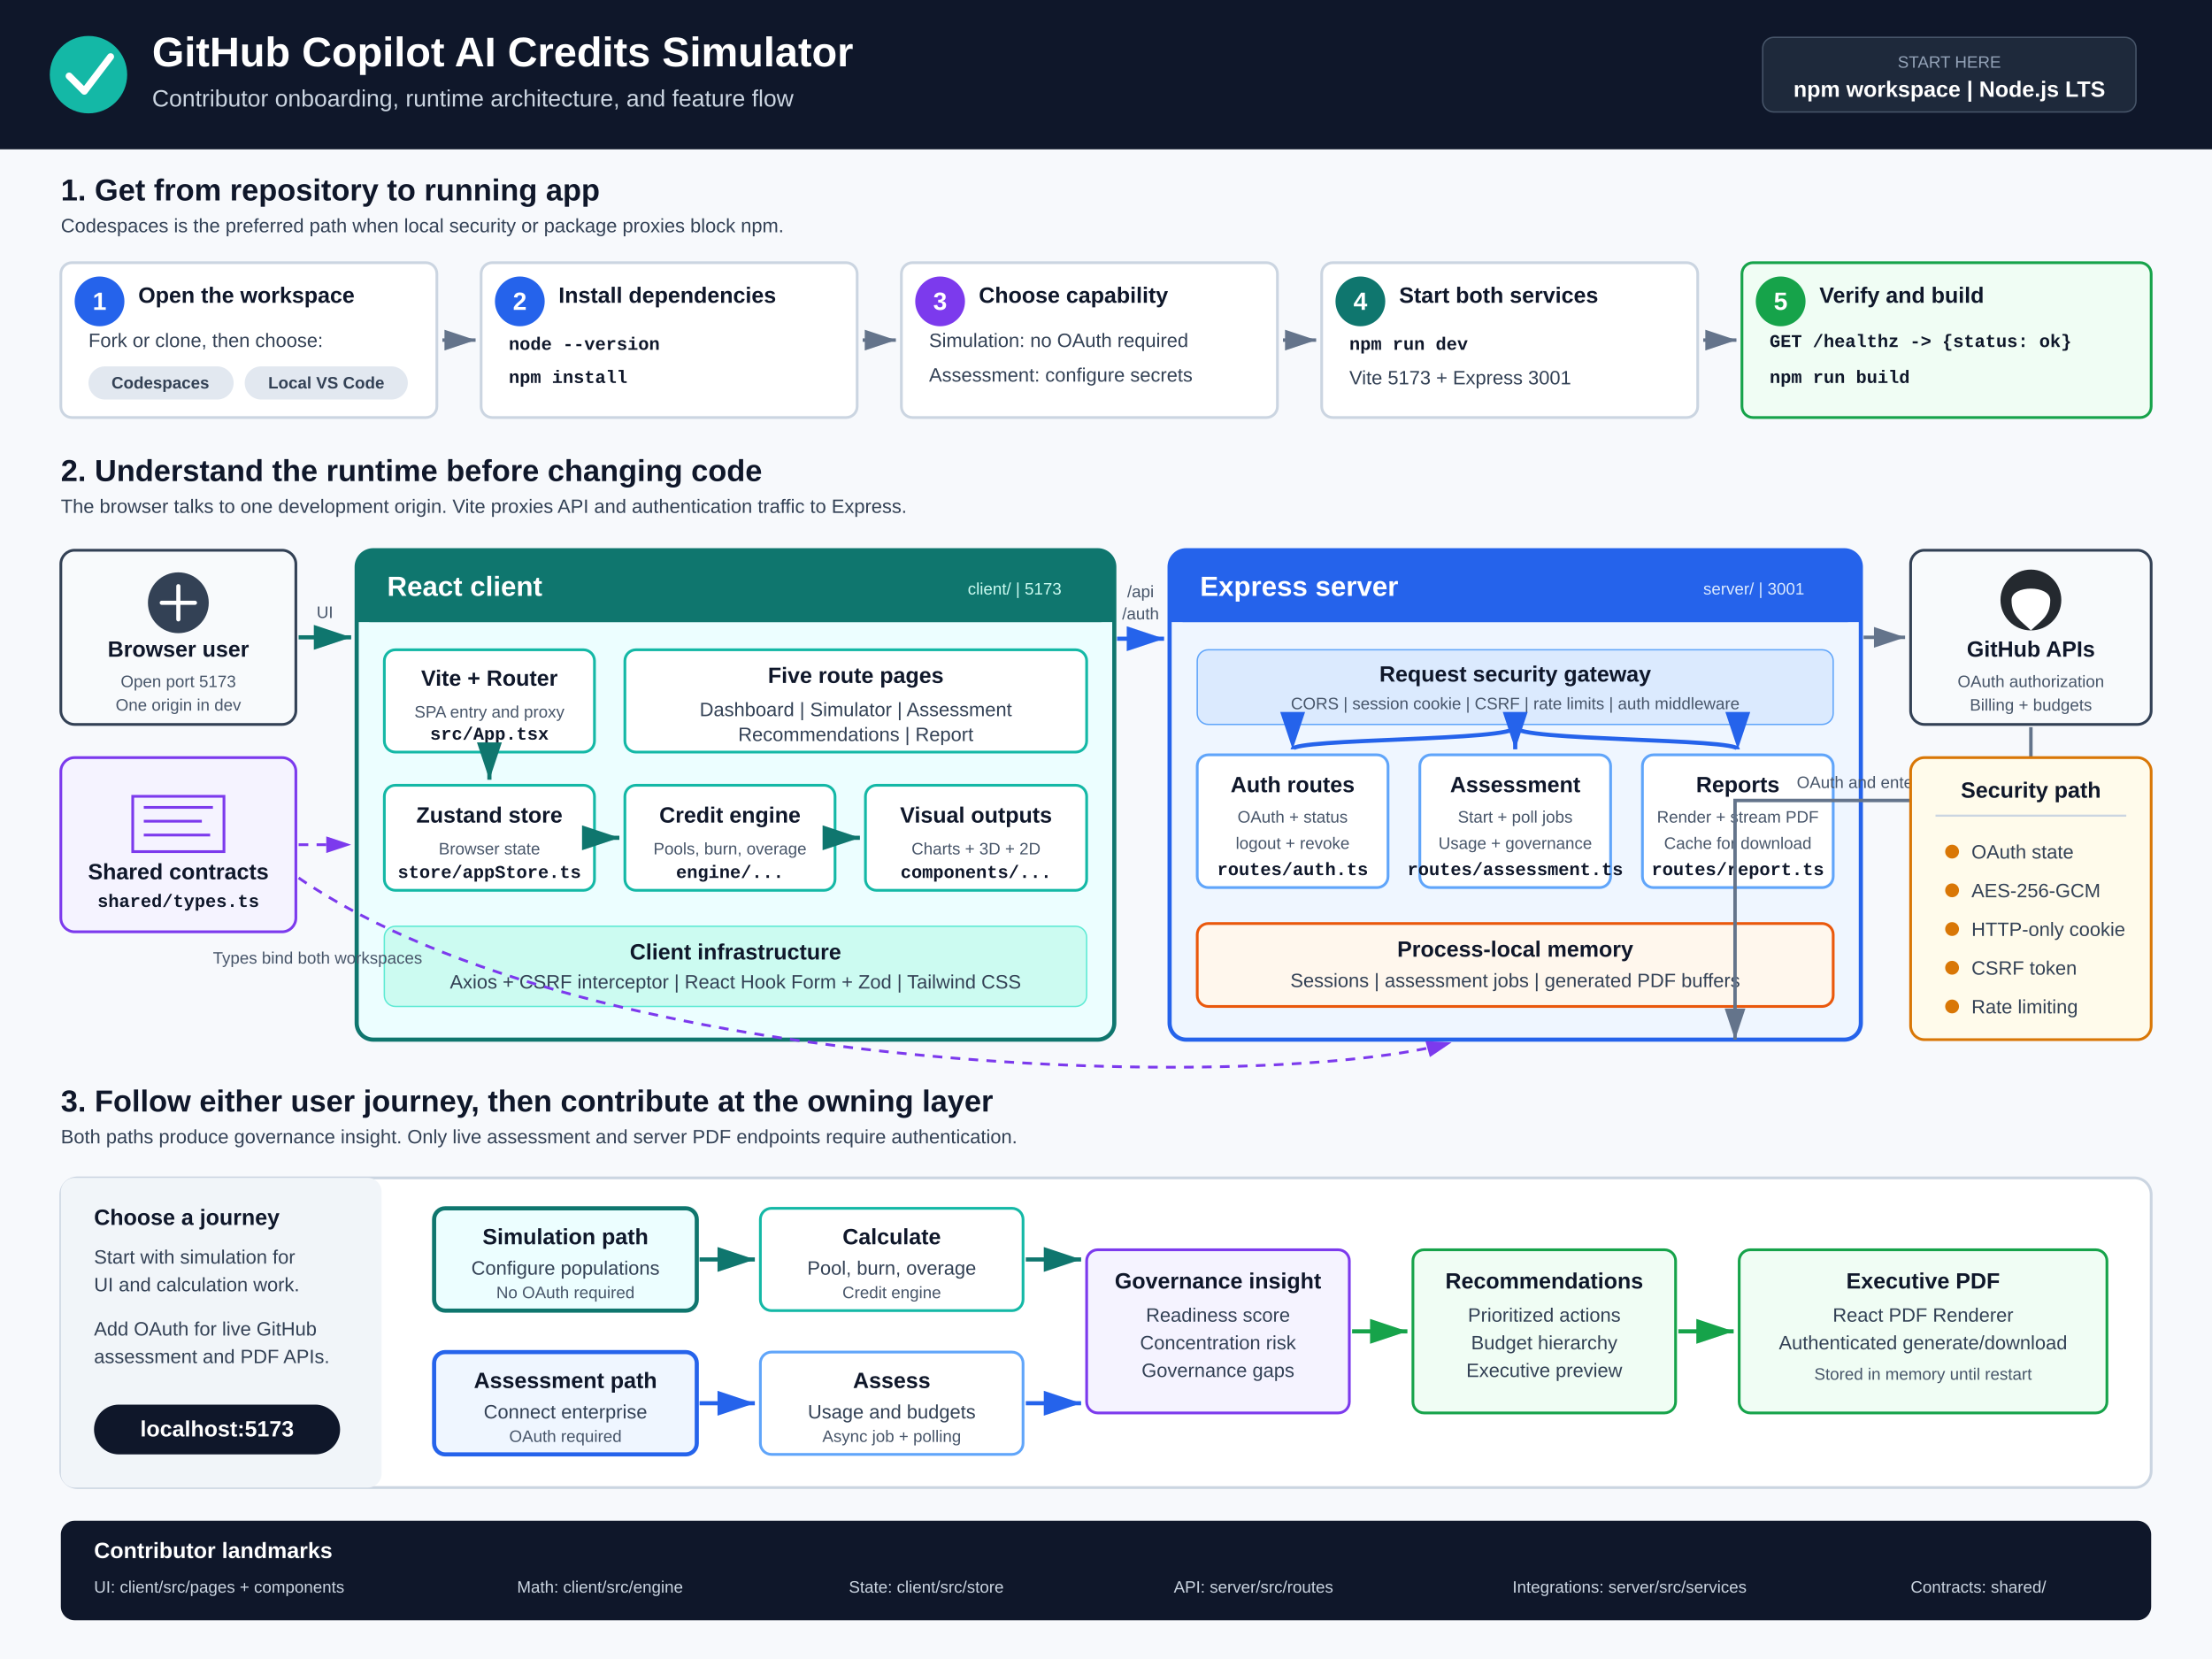
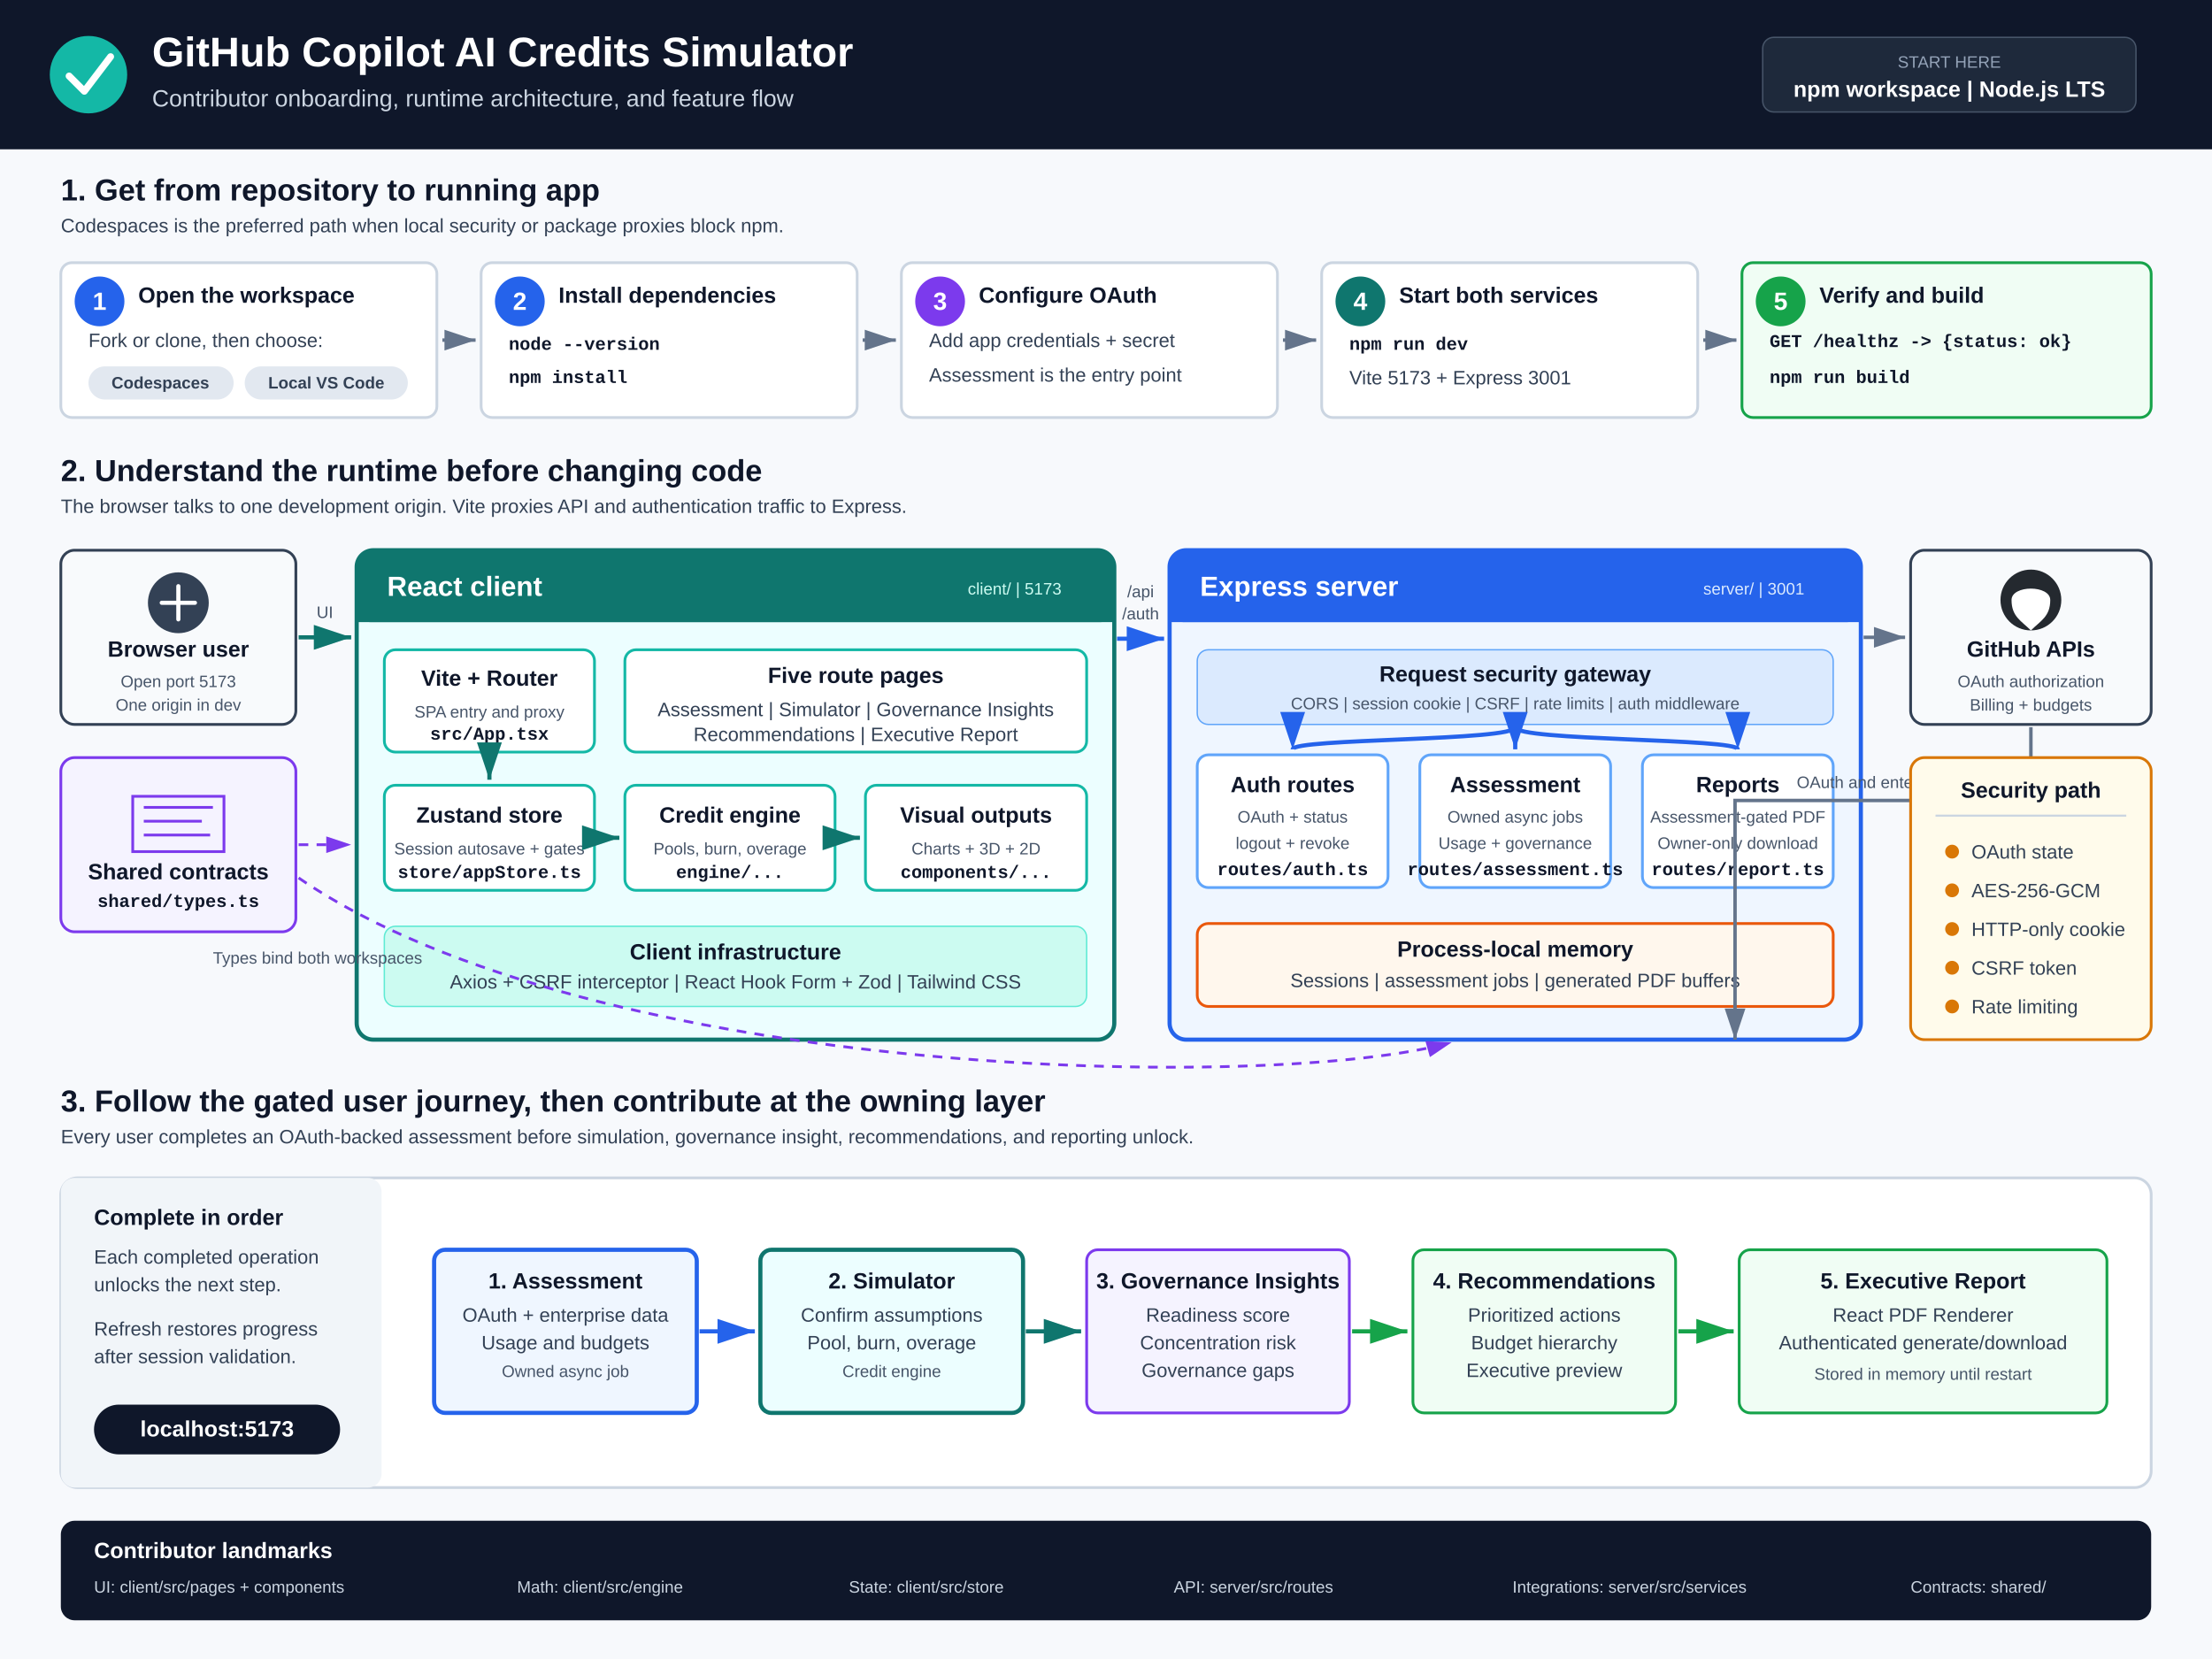
<svg xmlns="http://www.w3.org/2000/svg" width="1600" height="1200" viewBox="0 0 1600 1200" role="img" aria-labelledby="title desc">
  <defs>
    <style>
      .bg { fill: #f7f9fc; }
      .panel { fill: #ffffff; stroke: #cbd5e1; stroke-width: 2; }
      .client-panel { fill: #ecfeff; stroke: #0f766e; stroke-width: 3; }
      .server-panel { fill: #eff6ff; stroke: #2563eb; stroke-width: 3; }
      .shared-panel { fill: #f5f3ff; stroke: #7c3aed; stroke-width: 2; }
      .github-panel { fill: #f8fafc; stroke: #334155; stroke-width: 2; }
      .memory-panel { fill: #fff7ed; stroke: #ea580c; stroke-width: 2; }
      .success-panel { fill: #f0fdf4; stroke: #16a34a; stroke-width: 2; }
      .warning-panel { fill: #fffbeb; stroke: #d97706; stroke-width: 2; }
      .node { fill: #ffffff; stroke: #94a3b8; stroke-width: 1.5; }
      .node-client { fill: #ffffff; stroke: #14b8a6; stroke-width: 2; }
      .node-server { fill: #ffffff; stroke: #60a5fa; stroke-width: 2; }
      .title { font: 700 34px 'Segoe UI', Arial, sans-serif; fill: #0f172a; }
      .subtitle { font: 400 17px 'Segoe UI', Arial, sans-serif; fill: #475569; }
      .section { font: 700 22px 'Segoe UI', Arial, sans-serif; fill: #0f172a; }
      .section-light { font: 700 20px 'Segoe UI', Arial, sans-serif; fill: #ffffff; }
      .label { font: 700 16px 'Segoe UI', Arial, sans-serif; fill: #0f172a; }
      .body { font: 400 14px 'Segoe UI', Arial, sans-serif; fill: #334155; }
      .small { font: 400 12px 'Segoe UI', Arial, sans-serif; fill: #475569; }
      .code { font: 600 13px Consolas, 'Courier New', monospace; fill: #0f172a; }
      .step-number { font: 700 18px 'Segoe UI', Arial, sans-serif; fill: #ffffff; text-anchor: middle; dominant-baseline: middle; }
      .center { text-anchor: middle; }
      .arrow { fill: none; stroke: #64748b; stroke-width: 2.5; marker-end: url(#arrow); }
      .arrow-teal { fill: none; stroke: #0f766e; stroke-width: 3; marker-end: url(#arrow-teal); }
      .arrow-blue { fill: none; stroke: #2563eb; stroke-width: 3; marker-end: url(#arrow-blue); }
      .arrow-green { fill: none; stroke: #16a34a; stroke-width: 3; marker-end: url(#arrow-green); }
      .arrow-dashed { fill: none; stroke: #7c3aed; stroke-width: 2; stroke-dasharray: 7 6; marker-end: url(#arrow-purple); }
      .divider { stroke: #cbd5e1; stroke-width: 1.5; }
      .pill { fill: #e2e8f0; }
      .pill-text { font: 600 12px 'Segoe UI', Arial, sans-serif; fill: #334155; text-anchor: middle; }
    </style>
    <marker id="arrow" markerWidth="10" markerHeight="10" refX="9" refY="3" orient="auto" markerUnits="strokeWidth">
      <path d="M0,0 L0,6 L9,3 z" fill="#64748b" />
    </marker>
    <marker id="arrow-teal" markerWidth="10" markerHeight="10" refX="9" refY="3" orient="auto" markerUnits="strokeWidth">
      <path d="M0,0 L0,6 L9,3 z" fill="#0f766e" />
    </marker>
    <marker id="arrow-blue" markerWidth="10" markerHeight="10" refX="9" refY="3" orient="auto" markerUnits="strokeWidth">
      <path d="M0,0 L0,6 L9,3 z" fill="#2563eb" />
    </marker>
    <marker id="arrow-green" markerWidth="10" markerHeight="10" refX="9" refY="3" orient="auto" markerUnits="strokeWidth">
      <path d="M0,0 L0,6 L9,3 z" fill="#16a34a" />
    </marker>
    <marker id="arrow-purple" markerWidth="10" markerHeight="10" refX="9" refY="3" orient="auto" markerUnits="strokeWidth">
      <path d="M0,0 L0,6 L9,3 z" fill="#7c3aed" />
    </marker>
  </defs>
  <rect class="bg" width="1600" height="1200" />
  <rect x="0" y="0" width="1600" height="108" fill="#0f172a" />
  <circle cx="64" cy="54" r="28" fill="#14b8a6" />
  <path d="M50 55 L61 66 L80 41" fill="none" stroke="#ffffff" stroke-width="5" stroke-linecap="round" stroke-linejoin="round" />
  <text x="110" y="48" class="section-light" style="font-size:30px">GitHub Copilot AI Credits Simulator</text>
  <text x="110" y="77" class="subtitle" style="fill:#cbd5e1">Contributor onboarding, runtime architecture, and feature flow</text>
  <rect x="1275" y="27" width="270" height="54" rx="8" fill="#1e293b" stroke="#475569" />
  <text x="1410" y="49" class="small center" style="fill:#94a3b8">START HERE</text>
  <text x="1410" y="70" class="label center" style="fill:#ffffff">npm workspace | Node.js LTS</text>
  <text x="44" y="145" class="section">1. Get from repository to running app</text>
  <text x="44" y="168" class="body">Codespaces is the preferred path when local security or package proxies block npm.</text>
  <g transform="translate(44,190)">
    <rect class="panel" width="272" height="112" rx="8" />
    <circle cx="28" cy="28" r="18" fill="#2563eb" />
    <text x="28" y="29" class="step-number">1</text>
    <text x="56" y="29" class="label">Open the workspace</text>
    <text x="20" y="61" class="body">Fork or clone, then choose:</text>
    <rect x="20" y="75" width="105" height="24" rx="12" class="pill" />
    <text x="72" y="91" class="pill-text">Codespaces</text>
    <rect x="133" y="75" width="118" height="24" rx="12" class="pill" />
    <text x="192" y="91" class="pill-text">Local VS Code</text>
  </g>
  <path d="M320 246 H344" class="arrow" />
  <g transform="translate(348,190)">
    <rect class="panel" width="272" height="112" rx="8" />
    <circle cx="28" cy="28" r="18" fill="#2563eb" />
    <text x="28" y="29" class="step-number">2</text>
    <text x="56" y="29" class="label">Install dependencies</text>
    <text x="20" y="63" class="code">node --version</text>
    <text x="20" y="87" class="code">npm install</text>
  </g>
  <path d="M624 246 H648" class="arrow" />
  <g transform="translate(652,190)">
    <rect class="panel" width="272" height="112" rx="8" />
    <circle cx="28" cy="28" r="18" fill="#7c3aed" />
    <text x="28" y="29" class="step-number">3</text>
-     <text x="56" y="29" class="label">Choose capability</text>
-     <text x="20" y="61" class="body">Simulation: no OAuth required</text>
-     <text x="20" y="86" class="body">Assessment: configure secrets</text>
+     <text x="56" y="29" class="label">Configure OAuth</text>
+     <text x="20" y="61" class="body">Add app credentials + secret</text>
+     <text x="20" y="86" class="body">Assessment is the entry point</text>
  </g>
  <path d="M928 246 H952" class="arrow" />
  <g transform="translate(956,190)">
    <rect class="panel" width="272" height="112" rx="8" />
    <circle cx="28" cy="28" r="18" fill="#0f766e" />
    <text x="28" y="29" class="step-number">4</text>
    <text x="56" y="29" class="label">Start both services</text>
    <text x="20" y="63" class="code">npm run dev</text>
    <text x="20" y="88" class="body">Vite 5173 + Express 3001</text>
  </g>
  <path d="M1232 246 H1256" class="arrow" />
  <g transform="translate(1260,190)">
    <rect class="success-panel" width="296" height="112" rx="8" />
    <circle cx="28" cy="28" r="18" fill="#16a34a" />
    <text x="28" y="29" class="step-number">5</text>
    <text x="56" y="29" class="label">Verify and build</text>
    <text x="20" y="61" class="code">GET /healthz -&gt; {status: ok}</text>
    <text x="20" y="87" class="code">npm run build</text>
  </g>
  <text x="44" y="348" class="section">2. Understand the runtime before changing code</text>
  <text x="44" y="371" class="body">The browser talks to one development origin. Vite proxies API and authentication traffic to Express.</text>
  <g transform="translate(44,398)">
    <rect class="github-panel" width="170" height="126" rx="10" />
    <circle cx="85" cy="38" r="22" fill="#334155" />
    <path d="M73 38 H97 M85 26 V50" stroke="#ffffff" stroke-width="3" stroke-linecap="round" />
    <text x="85" y="77" class="label center">Browser user</text>
    <text x="85" y="99" class="small center">Open port 5173</text>
    <text x="85" y="116" class="small center">One origin in dev</text>
  </g>
  <path d="M216 461 H254" class="arrow-teal" />
  <text x="235" y="447" class="small center">UI</text>
  <g transform="translate(258,398)">
    <rect class="client-panel" width="548" height="354" rx="12" />
    <rect x="0" y="0" width="548" height="52" rx="10" fill="#0f766e" />
    <rect x="0" y="40" width="548" height="12" fill="#0f766e" />
    <text x="22" y="33" class="section-light">React client</text>
    <text x="442" y="32" class="small" style="fill:#ccfbf1">client/ | 5173</text>
    <rect x="20" y="72" width="152" height="74" rx="8" class="node-client" />
    <text x="96" y="98" class="label center">Vite + Router</text>
    <text x="96" y="121" class="small center">SPA entry and proxy</text>
    <text x="96" y="137" class="code center">src/App.tsx</text>
    <rect x="194" y="72" width="334" height="74" rx="8" class="node-client" />
    <text x="361" y="96" class="label center">Five route pages</text>
-     <text x="361" y="120" class="body center">Dashboard | Simulator | Assessment</text>
-     <text x="361" y="138" class="body center">Recommendations | Report</text>
+     <text x="361" y="120" class="body center">Assessment | Simulator | Governance Insights</text>
+     <text x="361" y="138" class="body center">Recommendations | Executive Report</text>
    <rect x="20" y="170" width="152" height="76" rx="8" class="node-client" />
    <text x="96" y="197" class="label center">Zustand store</text>
-     <text x="96" y="220" class="small center">Browser state</text>
+     <text x="96" y="220" class="small center">Session autosave + gates</text>
    <text x="96" y="237" class="code center">store/appStore.ts</text>
    <rect x="194" y="170" width="152" height="76" rx="8" class="node-client" />
    <text x="270" y="197" class="label center">Credit engine</text>
    <text x="270" y="220" class="small center">Pools, burn, overage</text>
    <text x="270" y="237" class="code center">engine/...</text>
    <rect x="368" y="170" width="160" height="76" rx="8" class="node-client" />
    <text x="448" y="197" class="label center">Visual outputs</text>
    <text x="448" y="220" class="small center">Charts + 3D + 2D</text>
    <text x="448" y="237" class="code center">components/...</text>
    <path d="M96 148 V166" class="arrow-teal" />
    <path d="M172 208 H190" class="arrow-teal" />
    <path d="M346 208 H364" class="arrow-teal" />
    <rect x="20" y="272" width="508" height="58" rx="8" fill="#ccfbf1" stroke="#5eead4" />
    <text x="274" y="296" class="label center">Client infrastructure</text>
    <text x="274" y="317" class="body center">Axios + CSRF interceptor | React Hook Form + Zod | Tailwind CSS</text>
  </g>
  <path d="M808 462 H842" class="arrow-blue" />
  <text x="825" y="432" class="small center">/api</text>
  <text x="825" y="448" class="small center">/auth</text>
  <g transform="translate(846,398)">
    <rect class="server-panel" width="500" height="354" rx="12" />
    <rect x="0" y="0" width="500" height="52" rx="10" fill="#2563eb" />
    <rect x="0" y="40" width="500" height="12" fill="#2563eb" />
    <text x="22" y="33" class="section-light">Express server</text>
    <text x="386" y="32" class="small" style="fill:#dbeafe">server/ | 3001</text>
    <rect x="20" y="72" width="460" height="54" rx="8" fill="#dbeafe" stroke="#60a5fa" />
    <text x="250" y="95" class="label center">Request security gateway</text>
    <text x="250" y="115" class="small center">CORS | session cookie | CSRF | rate limits | auth middleware</text>
    <rect x="20" y="148" width="138" height="96" rx="8" class="node-server" />
    <text x="89" y="175" class="label center">Auth routes</text>
    <text x="89" y="197" class="small center">OAuth + status</text>
    <text x="89" y="216" class="small center">logout + revoke</text>
    <text x="89" y="235" class="code center">routes/auth.ts</text>
    <rect x="181" y="148" width="138" height="96" rx="8" class="node-server" />
    <text x="250" y="175" class="label center">Assessment</text>
-     <text x="250" y="197" class="small center">Start + poll jobs</text>
+     <text x="250" y="197" class="small center">Owned async jobs</text>
    <text x="250" y="216" class="small center">Usage + governance</text>
    <text x="250" y="235" class="code center">routes/assessment.ts</text>
    <rect x="342" y="148" width="138" height="96" rx="8" class="node-server" />
    <text x="411" y="175" class="label center">Reports</text>
-     <text x="411" y="197" class="small center">Render + stream PDF</text>
-     <text x="411" y="216" class="small center">Cache for download</text>
+     <text x="411" y="197" class="small center">Assessment-gated PDF</text>
+     <text x="411" y="216" class="small center">Owner-only download</text>
    <text x="411" y="235" class="code center">routes/report.ts</text>
    <path d="M250 128 V144" class="arrow-blue" />
    <path d="M250 128 C250 138 89 136 89 144" class="arrow-blue" />
    <path d="M250 128 C250 138 411 136 411 144" class="arrow-blue" />
    <rect x="20" y="270" width="460" height="60" rx="8" class="memory-panel" />
    <text x="250" y="294" class="label center">Process-local memory</text>
    <text x="250" y="316" class="body center">Sessions | assessment jobs | generated PDF buffers</text>
  </g>
  <path d="M1348 461 H1378" class="arrow" />
  <g transform="translate(1382,398)">
    <rect class="github-panel" width="174" height="126" rx="10" />
    <circle cx="87" cy="36" r="22" fill="#24292f" />
    <path d="M73 36 C73 25 101 25 101 36 C101 48 94 51 87 58 C80 51 73 48 73 36" fill="#ffffff" />
    <text x="87" y="77" class="label center">GitHub APIs</text>
    <text x="87" y="99" class="small center">OAuth authorization</text>
    <text x="87" y="116" class="small center">Billing + budgets</text>
  </g>
  <path d="M1469 526 V579 H1255 V752" class="arrow" />
  <text x="1370" y="570" class="small center">OAuth and enterprise data</text>
  <g transform="translate(44,548)">
    <rect class="shared-panel" width="170" height="126" rx="10" />
    <path d="M52 28 H118 V68 H52 Z M60 36 H110 M60 46 H102 M60 56 H108" fill="none" stroke="#7c3aed" stroke-width="2" />
    <text x="85" y="88" class="label center">Shared contracts</text>
    <text x="85" y="108" class="code center">shared/types.ts</text>
  </g>
  <path d="M216 611 H254" class="arrow-dashed" />
  <path d="M216 635 C430 782 921 790 1050 754" class="arrow-dashed" />
  <text x="154" y="697" class="small">Types bind both workspaces</text>
  <g transform="translate(1382,548)">
    <rect class="warning-panel" width="174" height="204" rx="10" />
    <text x="87" y="29" class="label center">Security path</text>
    <line x1="18" y1="42" x2="156" y2="42" class="divider" />
    <circle cx="30" cy="68" r="5" fill="#d97706" />
    <text x="44" y="73" class="body">OAuth state</text>
    <circle cx="30" cy="96" r="5" fill="#d97706" />
    <text x="44" y="101" class="body">AES-256-GCM</text>
    <circle cx="30" cy="124" r="5" fill="#d97706" />
    <text x="44" y="129" class="body">HTTP-only cookie</text>
    <circle cx="30" cy="152" r="5" fill="#d97706" />
    <text x="44" y="157" class="body">CSRF token</text>
    <circle cx="30" cy="180" r="5" fill="#d97706" />
    <text x="44" y="185" class="body">Rate limiting</text>
  </g>
-   <text x="44" y="804" class="section">3. Follow either user journey, then contribute at the owning layer</text>
-   <text x="44" y="827" class="body">Both paths produce governance insight. Only live assessment and server PDF endpoints require authentication.</text>
+   <text x="44" y="804" class="section">3. Follow the gated user journey, then contribute at the owning layer</text>
+   <text x="44" y="827" class="body">Every user completes an OAuth-backed assessment before simulation, governance insight, recommendations, and reporting unlock.</text>
  <g transform="translate(44,852)">
    <rect class="panel" width="1512" height="224" rx="12" />
    <rect x="0" y="0" width="232" height="224" rx="10" fill="#f1f5f9" />
-     <text x="24" y="34" class="label">Choose a journey</text>
-     <text x="24" y="62" class="body">Start with simulation for</text>
-     <text x="24" y="82" class="body">UI and calculation work.</text>
-     <text x="24" y="114" class="body">Add OAuth for live GitHub</text>
-     <text x="24" y="134" class="body">assessment and PDF APIs.</text>
+     <text x="24" y="34" class="label">Complete in order</text>
+     <text x="24" y="62" class="body">Each completed operation</text>
+     <text x="24" y="82" class="body">unlocks the next step.</text>
+     <text x="24" y="114" class="body">Refresh restores progress</text>
+     <text x="24" y="134" class="body">after session validation.</text>
    <rect x="24" y="164" width="178" height="36" rx="18" fill="#0f172a" />
    <text x="113" y="187" class="label center" style="fill:#ffffff">localhost:5173</text>
-     <rect x="270" y="22" width="190" height="74" rx="8" class="client-panel" />
-     <text x="365" y="48" class="label center">Simulation path</text>
-     <text x="365" y="70" class="body center">Configure populations</text>
-     <text x="365" y="87" class="small center">No OAuth required</text>
-     <path d="M462 59 H502" class="arrow-teal" />
-     <rect x="506" y="22" width="190" height="74" rx="8" class="node-client" />
-     <text x="601" y="48" class="label center">Calculate</text>
-     <text x="601" y="70" class="body center">Pool, burn, overage</text>
-     <text x="601" y="87" class="small center">Credit engine</text>
-     <path d="M698 59 H738" class="arrow-teal" />
-     <rect x="270" y="126" width="190" height="74" rx="8" class="server-panel" />
-     <text x="365" y="152" class="label center">Assessment path</text>
-     <text x="365" y="174" class="body center">Connect enterprise</text>
-     <text x="365" y="191" class="small center">OAuth required</text>
-     <path d="M462 163 H502" class="arrow-blue" />
-     <rect x="506" y="126" width="190" height="74" rx="8" class="node-server" />
-     <text x="601" y="152" class="label center">Assess</text>
-     <text x="601" y="174" class="body center">Usage and budgets</text>
-     <text x="601" y="191" class="small center">Async job + polling</text>
-     <path d="M698 163 H738" class="arrow-blue" />
+     <rect x="270" y="52" width="190" height="118" rx="8" class="server-panel" />
+     <text x="365" y="80" class="label center">1. Assessment</text>
+     <text x="365" y="104" class="body center">OAuth + enterprise data</text>
+     <text x="365" y="124" class="body center">Usage and budgets</text>
+     <text x="365" y="144" class="small center">Owned async job</text>
+     <path d="M462 111 H502" class="arrow-blue" />
+     <rect x="506" y="52" width="190" height="118" rx="8" class="client-panel" />
+     <text x="601" y="80" class="label center">2. Simulator</text>
+     <text x="601" y="104" class="body center">Confirm assumptions</text>
+     <text x="601" y="124" class="body center">Pool, burn, overage</text>
+     <text x="601" y="144" class="small center">Credit engine</text>
+     <path d="M698 111 H738" class="arrow-teal" />
    <rect x="742" y="52" width="190" height="118" rx="8" class="shared-panel" />
-     <text x="837" y="80" class="label center">Governance insight</text>
+     <text x="837" y="80" class="label center">3. Governance Insights</text>
    <text x="837" y="104" class="body center">Readiness score</text>
    <text x="837" y="124" class="body center">Concentration risk</text>
    <text x="837" y="144" class="body center">Governance gaps</text>
    <path d="M934 111 H974" class="arrow-green" />
    <rect x="978" y="52" width="190" height="118" rx="8" class="success-panel" />
-     <text x="1073" y="80" class="label center">Recommendations</text>
+     <text x="1073" y="80" class="label center">4. Recommendations</text>
    <text x="1073" y="104" class="body center">Prioritized actions</text>
    <text x="1073" y="124" class="body center">Budget hierarchy</text>
    <text x="1073" y="144" class="body center">Executive preview</text>
    <path d="M1170 111 H1210" class="arrow-green" />
    <rect x="1214" y="52" width="266" height="118" rx="8" class="success-panel" />
-     <text x="1347" y="80" class="label center">Executive PDF</text>
+     <text x="1347" y="80" class="label center">5. Executive Report</text>
    <text x="1347" y="104" class="body center">React PDF Renderer</text>
    <text x="1347" y="124" class="body center">Authenticated generate/download</text>
    <text x="1347" y="146" class="small center">Stored in memory until restart</text>
  </g>
  <g transform="translate(44,1100)">
    <rect x="0" y="0" width="1512" height="72" rx="10" fill="#0f172a" />
    <text x="24" y="27" class="label" style="fill:#ffffff">Contributor landmarks</text>
    <text x="24" y="52" class="small" style="fill:#cbd5e1">UI: client/src/pages + components</text>
    <text x="330" y="52" class="small" style="fill:#cbd5e1">Math: client/src/engine</text>
    <text x="570" y="52" class="small" style="fill:#cbd5e1">State: client/src/store</text>
    <text x="805" y="52" class="small" style="fill:#cbd5e1">API: server/src/routes</text>
    <text x="1050" y="52" class="small" style="fill:#cbd5e1">Integrations: server/src/services</text>
    <text x="1338" y="52" class="small" style="fill:#cbd5e1">Contracts: shared/</text>
  </g>
</svg>
